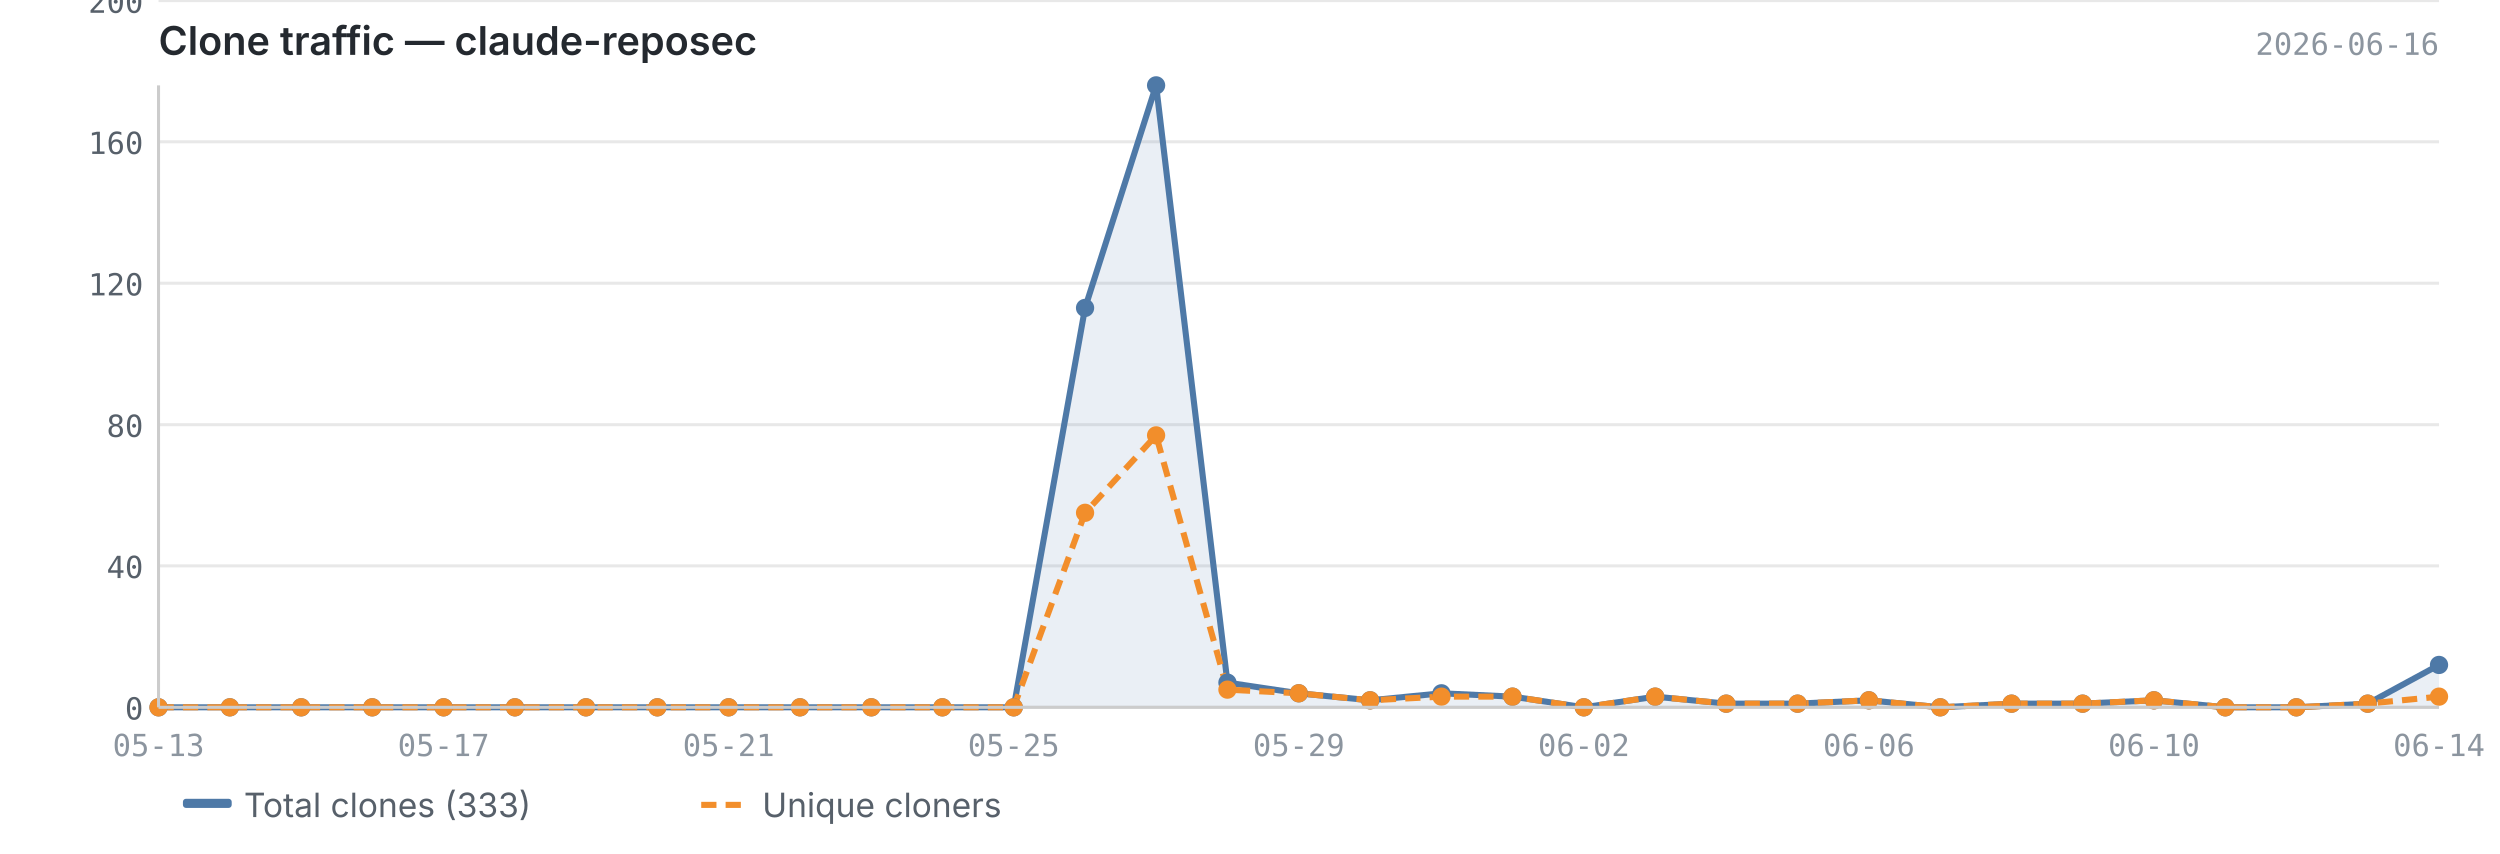
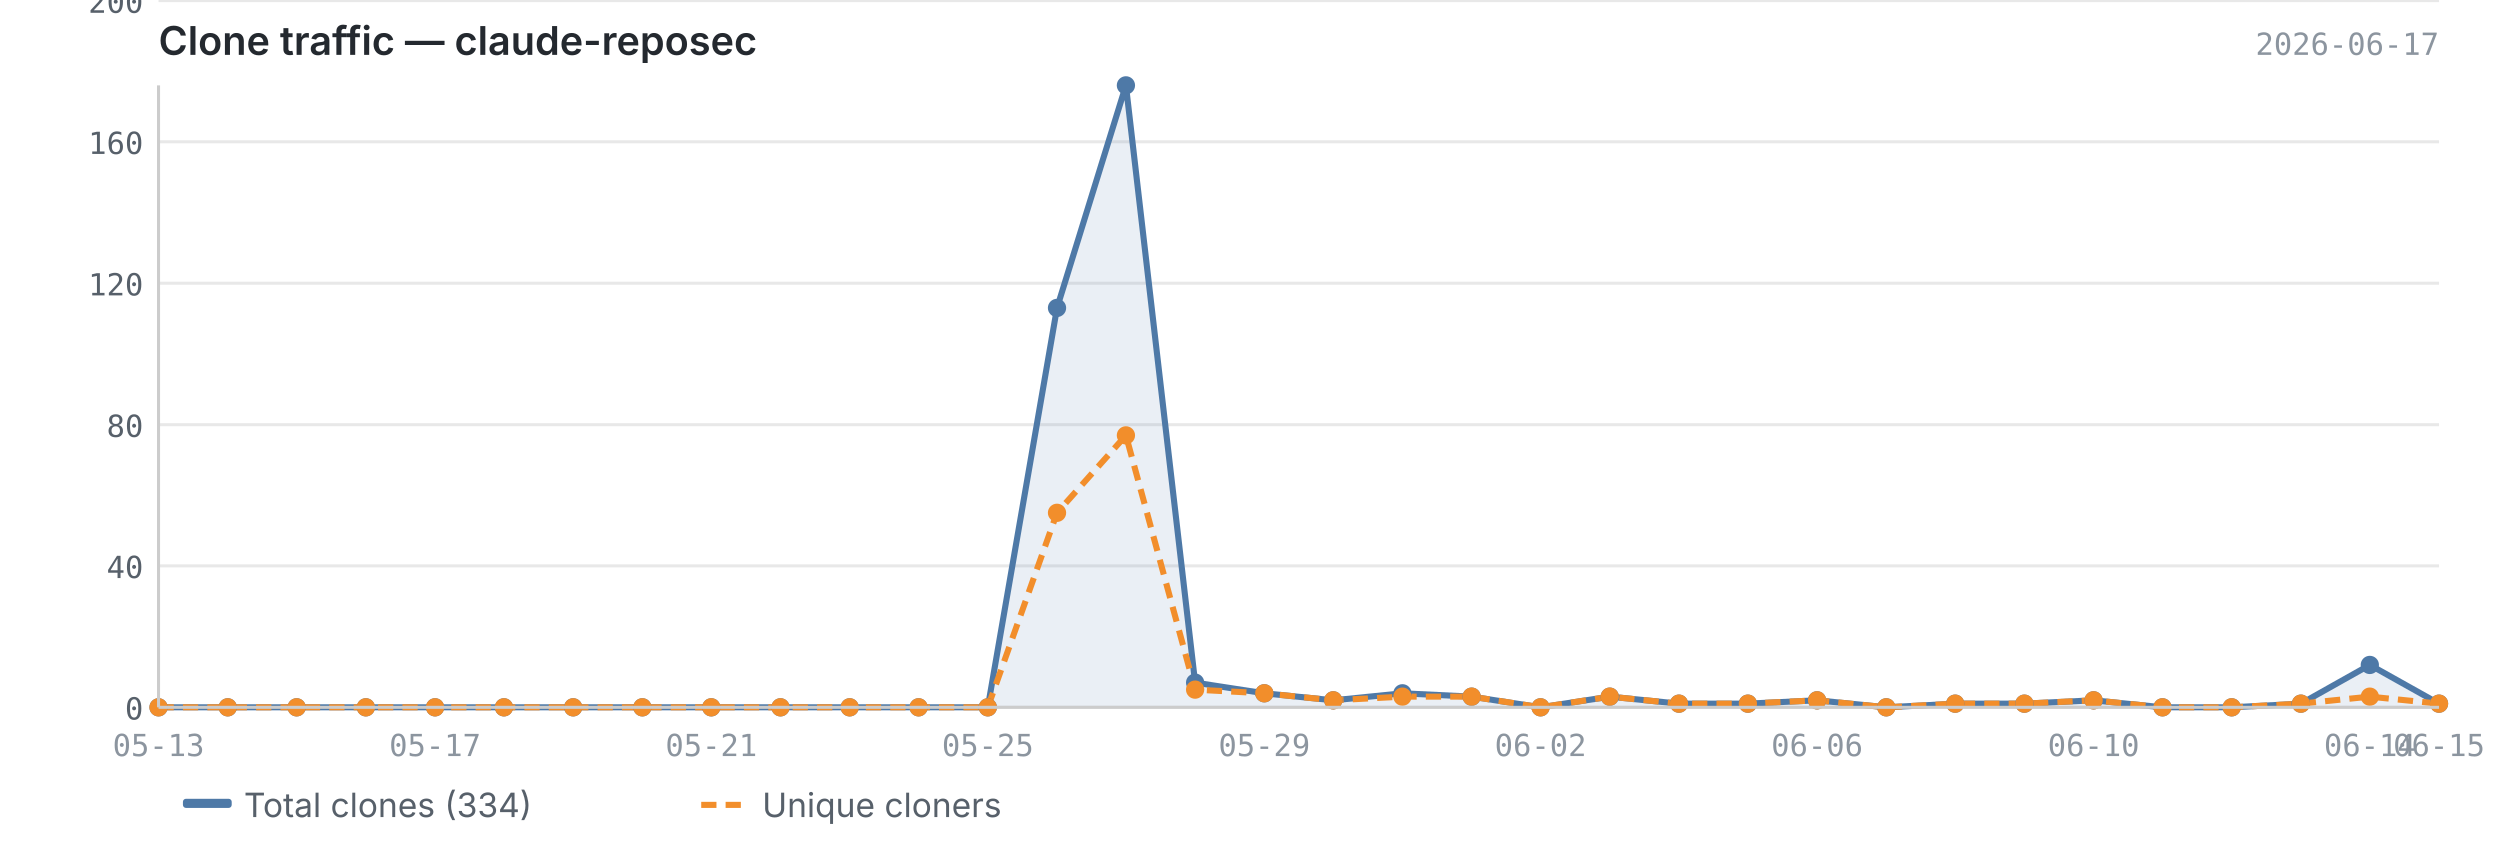
<svg xmlns="http://www.w3.org/2000/svg" viewBox="0 0 820 280" width="820" height="280">
  <text x="52" y="18" font-size="13" font-weight="600" fill="#24292f" font-family="-apple-system, BlinkMacSystemFont, 'Segoe UI', sans-serif">Clone traffic — claude-reposec</text>
-   <text x="800" y="18" font-size="10" fill="#8c959f" font-family="ui-monospace, SFMono-Regular, 'SF Mono', Menlo, monospace" text-anchor="end">2026-06-16</text>
+   <text x="800" y="18" font-size="10" fill="#8c959f" font-family="ui-monospace, SFMono-Regular, 'SF Mono', Menlo, monospace" text-anchor="end">2026-06-17</text>
  <line x1="52" y1="232.0" x2="800" y2="232.0" stroke="#e8e8e8" stroke-width="1" />
  <line x1="52" y1="185.6" x2="800" y2="185.6" stroke="#e8e8e8" stroke-width="1" />
  <line x1="52" y1="139.3" x2="800" y2="139.3" stroke="#e8e8e8" stroke-width="1" />
  <line x1="52" y1="92.9" x2="800" y2="92.9" stroke="#e8e8e8" stroke-width="1" />
  <line x1="52" y1="46.5" x2="800" y2="46.5" stroke="#e8e8e8" stroke-width="1" />
  <line x1="52" y1="0.2" x2="800" y2="0.2" stroke="#e8e8e8" stroke-width="1" />
-   <path d="M52.0,232.0 L52.0,232.0 L75.4,232.0 L98.8,232.0 L122.1,232.0 L145.5,232.0 L168.9,232.0 L192.2,232.0 L215.6,232.0 L239.0,232.0 L262.4,232.0 L285.8,232.0 L309.1,232.0 L332.5,232.0 L355.9,101.0 L379.2,28.0 L402.6,223.9 L426.0,227.4 L449.4,229.7 L472.8,227.4 L496.1,228.5 L519.5,232.0 L542.9,228.5 L566.2,230.8 L589.6,230.8 L613.0,229.7 L636.4,232.0 L659.8,230.8 L683.1,230.8 L706.5,229.7 L729.9,232.0 L753.2,232.0 L776.6,230.8 L800.0,218.1 L800.0,232.0 L52.0,232.0Z" fill="#4e79a7" opacity="0.12" />
-   <polyline points="52.0,232.0 75.4,232.0 98.8,232.0 122.1,232.0 145.5,232.0 168.9,232.0 192.2,232.0 215.6,232.0 239.0,232.0 262.4,232.0 285.8,232.0 309.1,232.0 332.5,232.0 355.9,101.0 379.2,28.0 402.6,223.9 426.0,227.4 449.4,229.7 472.8,227.4 496.1,228.5 519.5,232.0 542.9,228.5 566.2,230.8 589.6,230.8 613.0,229.7 636.4,232.0 659.8,230.8 683.1,230.8 706.5,229.7 729.9,232.0 753.2,232.0 776.6,230.8 800.0,218.1" fill="none" stroke="#4e79a7" stroke-width="2" stroke-linejoin="round" />
-   <polyline points="52.0,232.0 75.4,232.0 98.8,232.0 122.1,232.0 145.5,232.0 168.9,232.0 192.2,232.0 215.6,232.0 239.0,232.0 262.4,232.0 285.8,232.0 309.1,232.0 332.5,232.0 355.9,168.2 379.2,142.8 402.6,226.2 426.0,227.4 449.4,229.7 472.8,228.5 496.1,228.5 519.5,232.0 542.9,228.5 566.2,230.8 589.6,230.8 613.0,229.7 636.4,232.0 659.8,230.8 683.1,230.8 706.5,229.7 729.9,232.0 753.2,232.0 776.6,230.8 800.0,228.5" fill="none" stroke="#f28e2b" stroke-width="2" stroke-linejoin="round" stroke-dasharray="5,3" />
+   <path d="M52.0,232.0 L52.0,232.0 L74.7,232.0 L97.3,232.0 L120.0,232.0 L142.7,232.0 L165.3,232.0 L188.0,232.0 L210.7,232.0 L233.3,232.0 L256.0,232.0 L278.7,232.0 L301.3,232.0 L324.0,232.0 L346.7,101.0 L369.3,28.0 L392.0,223.9 L414.7,227.4 L437.3,229.7 L460.0,227.4 L482.7,228.5 L505.3,232.0 L528.0,228.5 L550.7,230.8 L573.3,230.8 L596.0,229.7 L618.7,232.0 L641.3,230.8 L664.0,230.8 L686.7,229.7 L709.3,232.0 L732.0,232.0 L754.7,230.8 L777.3,218.1 L800.0,230.8 L800.0,232.0 L52.0,232.0Z" fill="#4e79a7" opacity="0.12" />
+   <polyline points="52.0,232.0 74.7,232.0 97.3,232.0 120.0,232.0 142.7,232.0 165.3,232.0 188.0,232.0 210.7,232.0 233.3,232.0 256.0,232.0 278.7,232.0 301.3,232.0 324.0,232.0 346.7,101.0 369.3,28.0 392.0,223.9 414.7,227.4 437.3,229.7 460.0,227.4 482.7,228.5 505.3,232.0 528.0,228.5 550.7,230.8 573.3,230.8 596.0,229.7 618.7,232.0 641.3,230.8 664.0,230.8 686.7,229.7 709.3,232.0 732.0,232.0 754.7,230.8 777.3,218.1 800.0,230.8" fill="none" stroke="#4e79a7" stroke-width="2" stroke-linejoin="round" />
+   <polyline points="52.0,232.0 74.7,232.0 97.3,232.0 120.0,232.0 142.7,232.0 165.3,232.0 188.0,232.0 210.7,232.0 233.3,232.0 256.0,232.0 278.7,232.0 301.3,232.0 324.0,232.0 346.7,168.2 369.3,142.8 392.0,226.2 414.7,227.4 437.3,229.7 460.0,228.5 482.7,228.5 505.3,232.0 528.0,228.5 550.7,230.8 573.3,230.8 596.0,229.7 618.7,232.0 641.3,230.8 664.0,230.8 686.7,229.7 709.3,232.0 732.0,232.0 754.7,230.8 777.3,228.5 800.0,230.8" fill="none" stroke="#f28e2b" stroke-width="2" stroke-linejoin="round" stroke-dasharray="5,3" />
  <circle cx="52.0" cy="232.0" r="3" fill="#4e79a7" />
-   <circle cx="75.4" cy="232.0" r="3" fill="#4e79a7" />
-   <circle cx="98.8" cy="232.0" r="3" fill="#4e79a7" />
-   <circle cx="122.1" cy="232.0" r="3" fill="#4e79a7" />
-   <circle cx="145.5" cy="232.0" r="3" fill="#4e79a7" />
-   <circle cx="168.9" cy="232.0" r="3" fill="#4e79a7" />
-   <circle cx="192.2" cy="232.0" r="3" fill="#4e79a7" />
-   <circle cx="215.6" cy="232.0" r="3" fill="#4e79a7" />
-   <circle cx="239.0" cy="232.0" r="3" fill="#4e79a7" />
-   <circle cx="262.4" cy="232.0" r="3" fill="#4e79a7" />
-   <circle cx="285.8" cy="232.0" r="3" fill="#4e79a7" />
-   <circle cx="309.1" cy="232.0" r="3" fill="#4e79a7" />
-   <circle cx="332.5" cy="232.0" r="3" fill="#4e79a7" />
-   <circle cx="355.9" cy="101.0" r="3" fill="#4e79a7" />
-   <circle cx="379.2" cy="28.0" r="3" fill="#4e79a7" />
-   <circle cx="402.6" cy="223.9" r="3" fill="#4e79a7" />
-   <circle cx="426.0" cy="227.4" r="3" fill="#4e79a7" />
-   <circle cx="449.4" cy="229.7" r="3" fill="#4e79a7" />
-   <circle cx="472.8" cy="227.4" r="3" fill="#4e79a7" />
-   <circle cx="496.1" cy="228.5" r="3" fill="#4e79a7" />
-   <circle cx="519.5" cy="232.0" r="3" fill="#4e79a7" />
-   <circle cx="542.9" cy="228.5" r="3" fill="#4e79a7" />
-   <circle cx="566.2" cy="230.8" r="3" fill="#4e79a7" />
-   <circle cx="589.6" cy="230.8" r="3" fill="#4e79a7" />
-   <circle cx="613.0" cy="229.7" r="3" fill="#4e79a7" />
-   <circle cx="636.4" cy="232.0" r="3" fill="#4e79a7" />
-   <circle cx="659.8" cy="230.8" r="3" fill="#4e79a7" />
-   <circle cx="683.1" cy="230.8" r="3" fill="#4e79a7" />
-   <circle cx="706.5" cy="229.7" r="3" fill="#4e79a7" />
-   <circle cx="729.9" cy="232.0" r="3" fill="#4e79a7" />
-   <circle cx="753.2" cy="232.0" r="3" fill="#4e79a7" />
-   <circle cx="776.6" cy="230.8" r="3" fill="#4e79a7" />
-   <circle cx="800.0" cy="218.1" r="3" fill="#4e79a7" />
+   <circle cx="74.7" cy="232.0" r="3" fill="#4e79a7" />
+   <circle cx="97.3" cy="232.0" r="3" fill="#4e79a7" />
+   <circle cx="120.0" cy="232.0" r="3" fill="#4e79a7" />
+   <circle cx="142.7" cy="232.0" r="3" fill="#4e79a7" />
+   <circle cx="165.3" cy="232.0" r="3" fill="#4e79a7" />
+   <circle cx="188.0" cy="232.0" r="3" fill="#4e79a7" />
+   <circle cx="210.7" cy="232.0" r="3" fill="#4e79a7" />
+   <circle cx="233.3" cy="232.0" r="3" fill="#4e79a7" />
+   <circle cx="256.0" cy="232.0" r="3" fill="#4e79a7" />
+   <circle cx="278.7" cy="232.0" r="3" fill="#4e79a7" />
+   <circle cx="301.3" cy="232.0" r="3" fill="#4e79a7" />
+   <circle cx="324.0" cy="232.0" r="3" fill="#4e79a7" />
+   <circle cx="346.7" cy="101.0" r="3" fill="#4e79a7" />
+   <circle cx="369.3" cy="28.0" r="3" fill="#4e79a7" />
+   <circle cx="392.0" cy="223.9" r="3" fill="#4e79a7" />
+   <circle cx="414.7" cy="227.4" r="3" fill="#4e79a7" />
+   <circle cx="437.3" cy="229.7" r="3" fill="#4e79a7" />
+   <circle cx="460.0" cy="227.4" r="3" fill="#4e79a7" />
+   <circle cx="482.7" cy="228.5" r="3" fill="#4e79a7" />
+   <circle cx="505.3" cy="232.0" r="3" fill="#4e79a7" />
+   <circle cx="528.0" cy="228.5" r="3" fill="#4e79a7" />
+   <circle cx="550.7" cy="230.8" r="3" fill="#4e79a7" />
+   <circle cx="573.3" cy="230.8" r="3" fill="#4e79a7" />
+   <circle cx="596.0" cy="229.7" r="3" fill="#4e79a7" />
+   <circle cx="618.7" cy="232.0" r="3" fill="#4e79a7" />
+   <circle cx="641.3" cy="230.8" r="3" fill="#4e79a7" />
+   <circle cx="664.0" cy="230.8" r="3" fill="#4e79a7" />
+   <circle cx="686.7" cy="229.7" r="3" fill="#4e79a7" />
+   <circle cx="709.3" cy="232.0" r="3" fill="#4e79a7" />
+   <circle cx="732.0" cy="232.0" r="3" fill="#4e79a7" />
+   <circle cx="754.7" cy="230.8" r="3" fill="#4e79a7" />
+   <circle cx="777.3" cy="218.1" r="3" fill="#4e79a7" />
+   <circle cx="800.0" cy="230.8" r="3" fill="#4e79a7" />
  <circle cx="52.0" cy="232.0" r="3" fill="#f28e2b" />
-   <circle cx="75.4" cy="232.0" r="3" fill="#f28e2b" />
-   <circle cx="98.8" cy="232.0" r="3" fill="#f28e2b" />
-   <circle cx="122.1" cy="232.0" r="3" fill="#f28e2b" />
-   <circle cx="145.5" cy="232.0" r="3" fill="#f28e2b" />
-   <circle cx="168.9" cy="232.0" r="3" fill="#f28e2b" />
-   <circle cx="192.2" cy="232.0" r="3" fill="#f28e2b" />
-   <circle cx="215.6" cy="232.0" r="3" fill="#f28e2b" />
-   <circle cx="239.0" cy="232.0" r="3" fill="#f28e2b" />
-   <circle cx="262.4" cy="232.0" r="3" fill="#f28e2b" />
-   <circle cx="285.8" cy="232.0" r="3" fill="#f28e2b" />
-   <circle cx="309.1" cy="232.0" r="3" fill="#f28e2b" />
-   <circle cx="332.5" cy="232.0" r="3" fill="#f28e2b" />
-   <circle cx="355.9" cy="168.2" r="3" fill="#f28e2b" />
-   <circle cx="379.2" cy="142.8" r="3" fill="#f28e2b" />
-   <circle cx="402.6" cy="226.2" r="3" fill="#f28e2b" />
-   <circle cx="426.0" cy="227.4" r="3" fill="#f28e2b" />
-   <circle cx="449.4" cy="229.7" r="3" fill="#f28e2b" />
-   <circle cx="472.8" cy="228.5" r="3" fill="#f28e2b" />
-   <circle cx="496.1" cy="228.5" r="3" fill="#f28e2b" />
-   <circle cx="519.5" cy="232.0" r="3" fill="#f28e2b" />
-   <circle cx="542.9" cy="228.5" r="3" fill="#f28e2b" />
-   <circle cx="566.2" cy="230.8" r="3" fill="#f28e2b" />
-   <circle cx="589.6" cy="230.8" r="3" fill="#f28e2b" />
-   <circle cx="613.0" cy="229.7" r="3" fill="#f28e2b" />
-   <circle cx="636.4" cy="232.0" r="3" fill="#f28e2b" />
-   <circle cx="659.8" cy="230.8" r="3" fill="#f28e2b" />
-   <circle cx="683.1" cy="230.8" r="3" fill="#f28e2b" />
-   <circle cx="706.5" cy="229.7" r="3" fill="#f28e2b" />
-   <circle cx="729.9" cy="232.0" r="3" fill="#f28e2b" />
-   <circle cx="753.2" cy="232.0" r="3" fill="#f28e2b" />
-   <circle cx="776.6" cy="230.8" r="3" fill="#f28e2b" />
-   <circle cx="800.0" cy="228.5" r="3" fill="#f28e2b" />
+   <circle cx="74.7" cy="232.0" r="3" fill="#f28e2b" />
+   <circle cx="97.3" cy="232.0" r="3" fill="#f28e2b" />
+   <circle cx="120.0" cy="232.0" r="3" fill="#f28e2b" />
+   <circle cx="142.7" cy="232.0" r="3" fill="#f28e2b" />
+   <circle cx="165.3" cy="232.0" r="3" fill="#f28e2b" />
+   <circle cx="188.0" cy="232.0" r="3" fill="#f28e2b" />
+   <circle cx="210.7" cy="232.0" r="3" fill="#f28e2b" />
+   <circle cx="233.3" cy="232.0" r="3" fill="#f28e2b" />
+   <circle cx="256.0" cy="232.0" r="3" fill="#f28e2b" />
+   <circle cx="278.7" cy="232.0" r="3" fill="#f28e2b" />
+   <circle cx="301.3" cy="232.0" r="3" fill="#f28e2b" />
+   <circle cx="324.0" cy="232.0" r="3" fill="#f28e2b" />
+   <circle cx="346.7" cy="168.2" r="3" fill="#f28e2b" />
+   <circle cx="369.3" cy="142.8" r="3" fill="#f28e2b" />
+   <circle cx="392.0" cy="226.2" r="3" fill="#f28e2b" />
+   <circle cx="414.7" cy="227.4" r="3" fill="#f28e2b" />
+   <circle cx="437.3" cy="229.7" r="3" fill="#f28e2b" />
+   <circle cx="460.0" cy="228.5" r="3" fill="#f28e2b" />
+   <circle cx="482.7" cy="228.5" r="3" fill="#f28e2b" />
+   <circle cx="505.3" cy="232.0" r="3" fill="#f28e2b" />
+   <circle cx="528.0" cy="228.5" r="3" fill="#f28e2b" />
+   <circle cx="550.7" cy="230.8" r="3" fill="#f28e2b" />
+   <circle cx="573.3" cy="230.8" r="3" fill="#f28e2b" />
+   <circle cx="596.0" cy="229.7" r="3" fill="#f28e2b" />
+   <circle cx="618.7" cy="232.0" r="3" fill="#f28e2b" />
+   <circle cx="641.3" cy="230.8" r="3" fill="#f28e2b" />
+   <circle cx="664.0" cy="230.8" r="3" fill="#f28e2b" />
+   <circle cx="686.7" cy="229.7" r="3" fill="#f28e2b" />
+   <circle cx="709.3" cy="232.0" r="3" fill="#f28e2b" />
+   <circle cx="732.0" cy="232.0" r="3" fill="#f28e2b" />
+   <circle cx="754.7" cy="230.8" r="3" fill="#f28e2b" />
+   <circle cx="777.3" cy="228.5" r="3" fill="#f28e2b" />
+   <circle cx="800.0" cy="230.8" r="3" fill="#f28e2b" />
  <line x1="52" y1="28" x2="52" y2="232" stroke="#cccccc" stroke-width="1" />
  <line x1="52" y1="232" x2="800" y2="232" stroke="#cccccc" stroke-width="1" />
  <text x="47" y="236.0" text-anchor="end" font-size="10" fill="#57606a" font-family="ui-monospace, SFMono-Regular, 'SF Mono', Menlo, monospace">0</text>
  <text x="47" y="189.6" text-anchor="end" font-size="10" fill="#57606a" font-family="ui-monospace, SFMono-Regular, 'SF Mono', Menlo, monospace">40</text>
  <text x="47" y="143.3" text-anchor="end" font-size="10" fill="#57606a" font-family="ui-monospace, SFMono-Regular, 'SF Mono', Menlo, monospace">80</text>
  <text x="47" y="96.9" text-anchor="end" font-size="10" fill="#57606a" font-family="ui-monospace, SFMono-Regular, 'SF Mono', Menlo, monospace">120</text>
  <text x="47" y="50.5" text-anchor="end" font-size="10" fill="#57606a" font-family="ui-monospace, SFMono-Regular, 'SF Mono', Menlo, monospace">160</text>
  <text x="47" y="4.2" text-anchor="end" font-size="10" fill="#57606a" font-family="ui-monospace, SFMono-Regular, 'SF Mono', Menlo, monospace">200</text>
  <text x="52.0" y="248" text-anchor="middle" font-size="10" fill="#8c959f" font-family="ui-monospace, SFMono-Regular, 'SF Mono', Menlo, monospace">05-13</text>
-   <text x="800.0" y="248" text-anchor="middle" font-size="10" fill="#8c959f" font-family="ui-monospace, SFMono-Regular, 'SF Mono', Menlo, monospace">06-14</text>
-   <text x="145.5" y="248" text-anchor="middle" font-size="10" fill="#8c959f" font-family="ui-monospace, SFMono-Regular, 'SF Mono', Menlo, monospace">05-17</text>
-   <text x="239.0" y="248" text-anchor="middle" font-size="10" fill="#8c959f" font-family="ui-monospace, SFMono-Regular, 'SF Mono', Menlo, monospace">05-21</text>
-   <text x="332.5" y="248" text-anchor="middle" font-size="10" fill="#8c959f" font-family="ui-monospace, SFMono-Regular, 'SF Mono', Menlo, monospace">05-25</text>
-   <text x="426.0" y="248" text-anchor="middle" font-size="10" fill="#8c959f" font-family="ui-monospace, SFMono-Regular, 'SF Mono', Menlo, monospace">05-29</text>
-   <text x="519.5" y="248" text-anchor="middle" font-size="10" fill="#8c959f" font-family="ui-monospace, SFMono-Regular, 'SF Mono', Menlo, monospace">06-02</text>
-   <text x="613.0" y="248" text-anchor="middle" font-size="10" fill="#8c959f" font-family="ui-monospace, SFMono-Regular, 'SF Mono', Menlo, monospace">06-06</text>
-   <text x="706.5" y="248" text-anchor="middle" font-size="10" fill="#8c959f" font-family="ui-monospace, SFMono-Regular, 'SF Mono', Menlo, monospace">06-10</text>
+   <text x="777.3" y="248" text-anchor="middle" font-size="10" fill="#8c959f" font-family="ui-monospace, SFMono-Regular, 'SF Mono', Menlo, monospace">06-14</text>
+   <text x="800.0" y="248" text-anchor="middle" font-size="10" fill="#8c959f" font-family="ui-monospace, SFMono-Regular, 'SF Mono', Menlo, monospace">06-15</text>
+   <text x="142.7" y="248" text-anchor="middle" font-size="10" fill="#8c959f" font-family="ui-monospace, SFMono-Regular, 'SF Mono', Menlo, monospace">05-17</text>
+   <text x="233.3" y="248" text-anchor="middle" font-size="10" fill="#8c959f" font-family="ui-monospace, SFMono-Regular, 'SF Mono', Menlo, monospace">05-21</text>
+   <text x="324.0" y="248" text-anchor="middle" font-size="10" fill="#8c959f" font-family="ui-monospace, SFMono-Regular, 'SF Mono', Menlo, monospace">05-25</text>
+   <text x="414.7" y="248" text-anchor="middle" font-size="10" fill="#8c959f" font-family="ui-monospace, SFMono-Regular, 'SF Mono', Menlo, monospace">05-29</text>
+   <text x="505.3" y="248" text-anchor="middle" font-size="10" fill="#8c959f" font-family="ui-monospace, SFMono-Regular, 'SF Mono', Menlo, monospace">06-02</text>
+   <text x="596.0" y="248" text-anchor="middle" font-size="10" fill="#8c959f" font-family="ui-monospace, SFMono-Regular, 'SF Mono', Menlo, monospace">06-06</text>
+   <text x="686.7" y="248" text-anchor="middle" font-size="10" fill="#8c959f" font-family="ui-monospace, SFMono-Regular, 'SF Mono', Menlo, monospace">06-10</text>
  <rect x="60" y="262" width="16" height="3" fill="#4e79a7" rx="1" />
-   <text x="80" y="268" font-size="11" fill="#57606a" font-family="-apple-system, BlinkMacSystemFont, 'Segoe UI', sans-serif">Total clones (333)</text>
+   <text x="80" y="268" font-size="11" fill="#57606a" font-family="-apple-system, BlinkMacSystemFont, 'Segoe UI', sans-serif">Total clones (334)</text>
  <line x1="230" y1="264" x2="246" y2="264" stroke="#f28e2b" stroke-width="2" stroke-dasharray="5,3" />
  <text x="250" y="268" font-size="11" fill="#57606a" font-family="-apple-system, BlinkMacSystemFont, 'Segoe UI', sans-serif">Unique cloners</text>
</svg>
